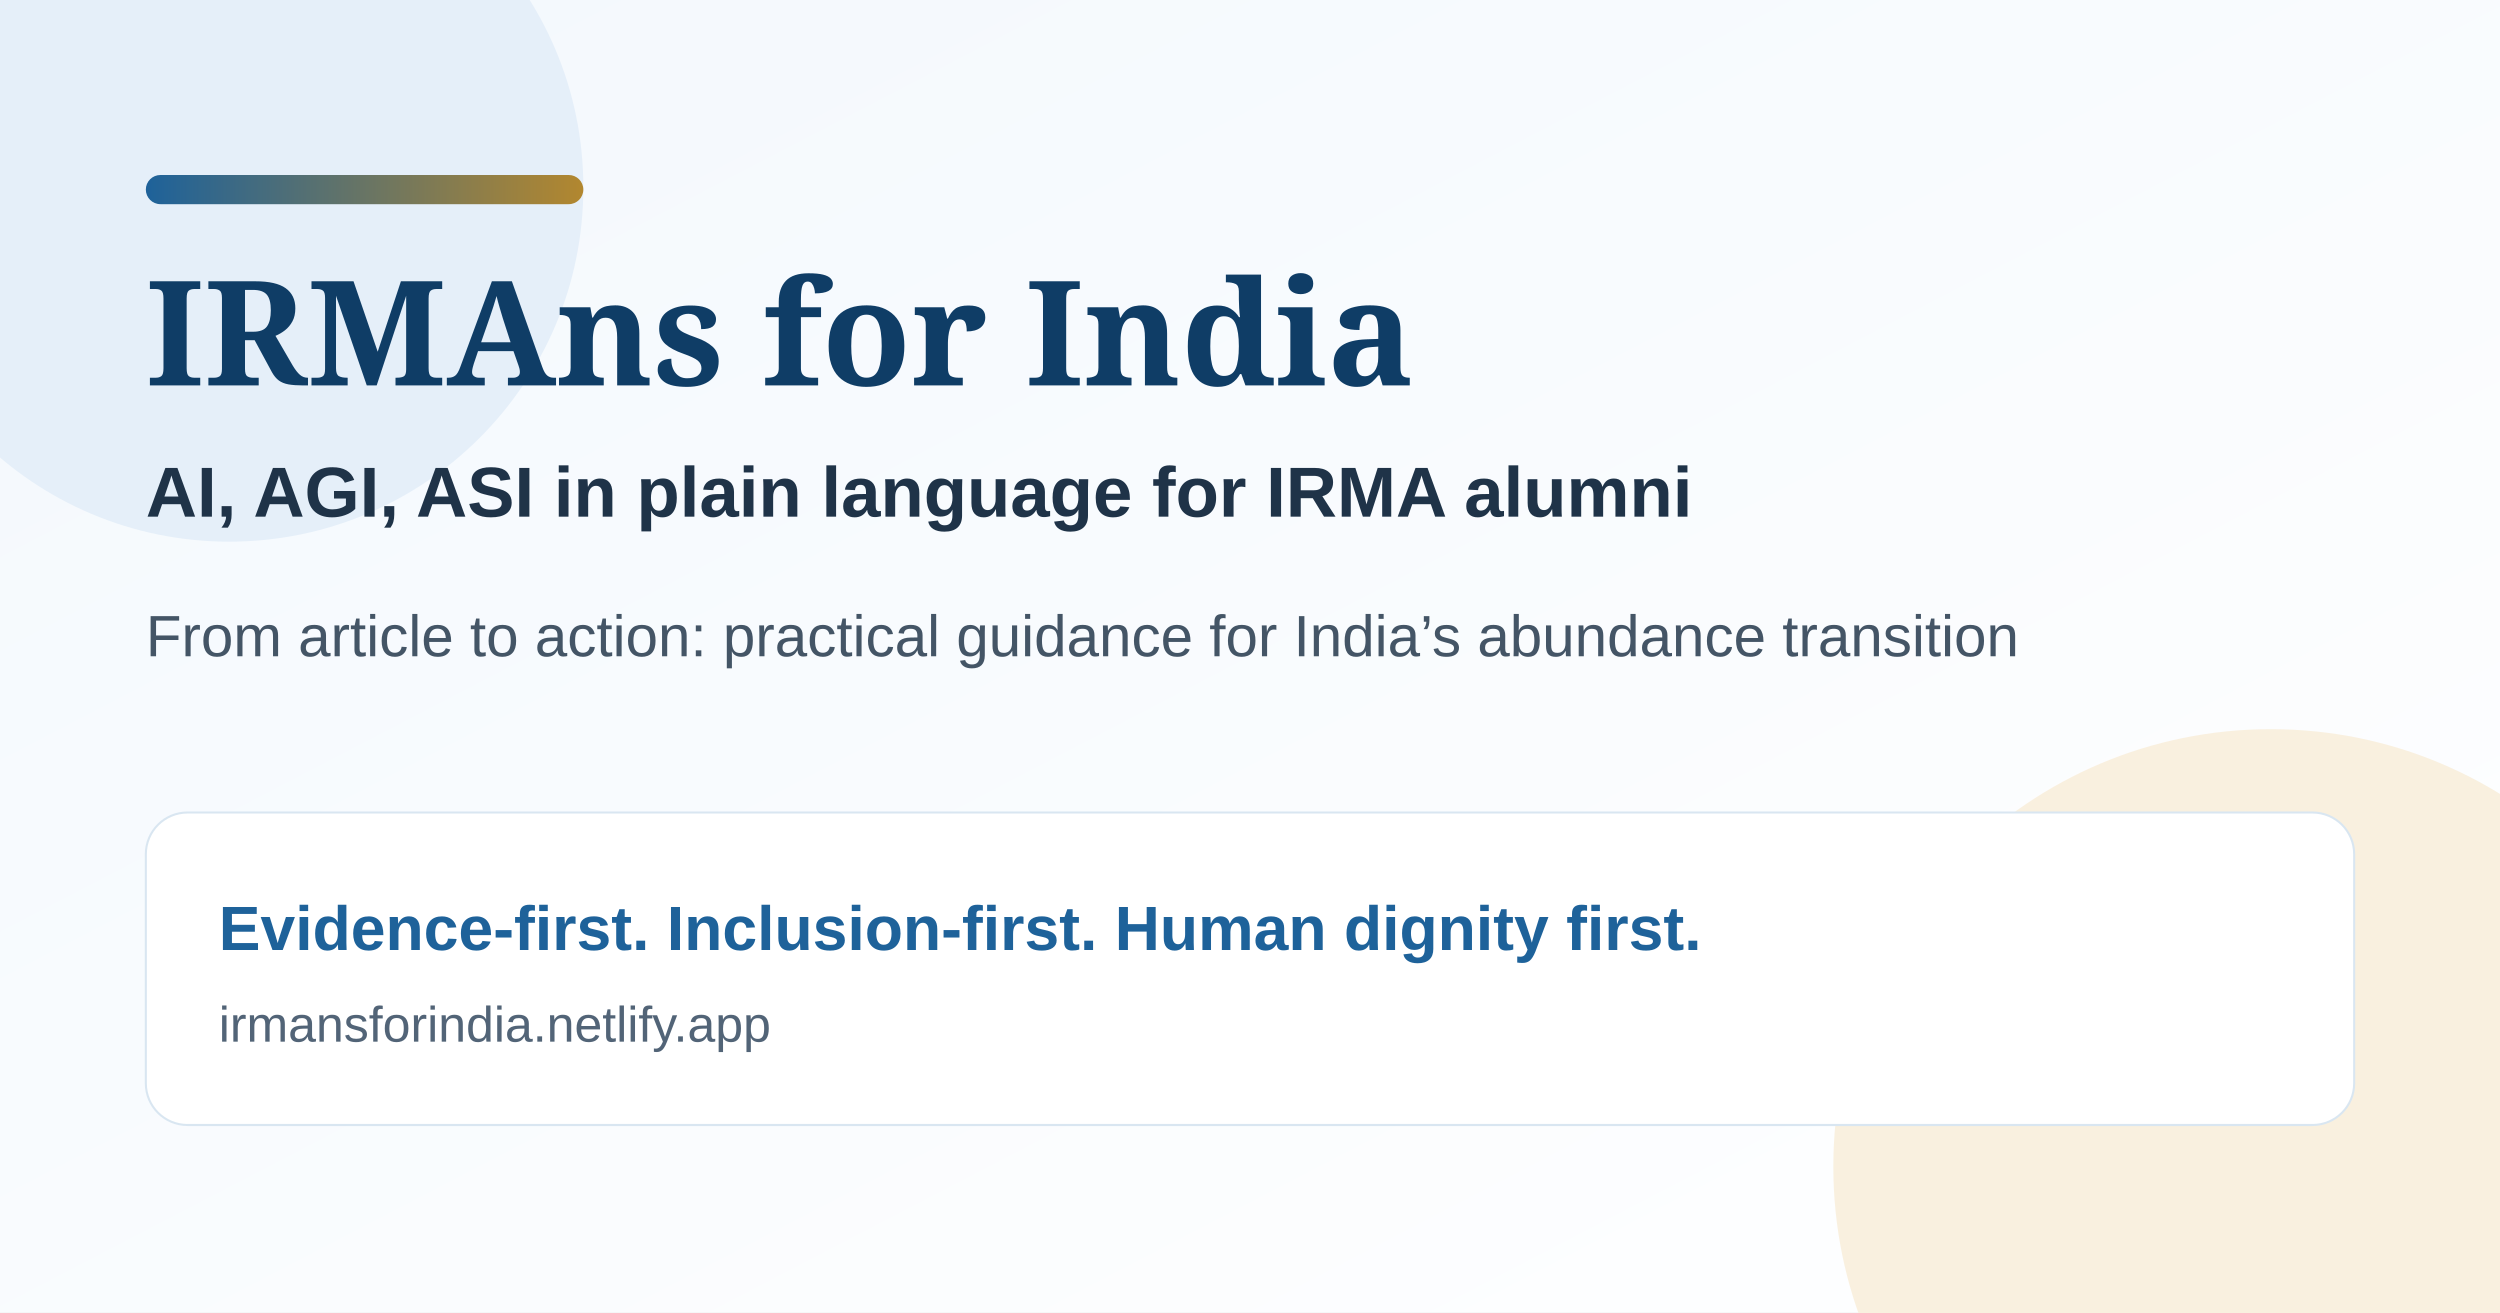
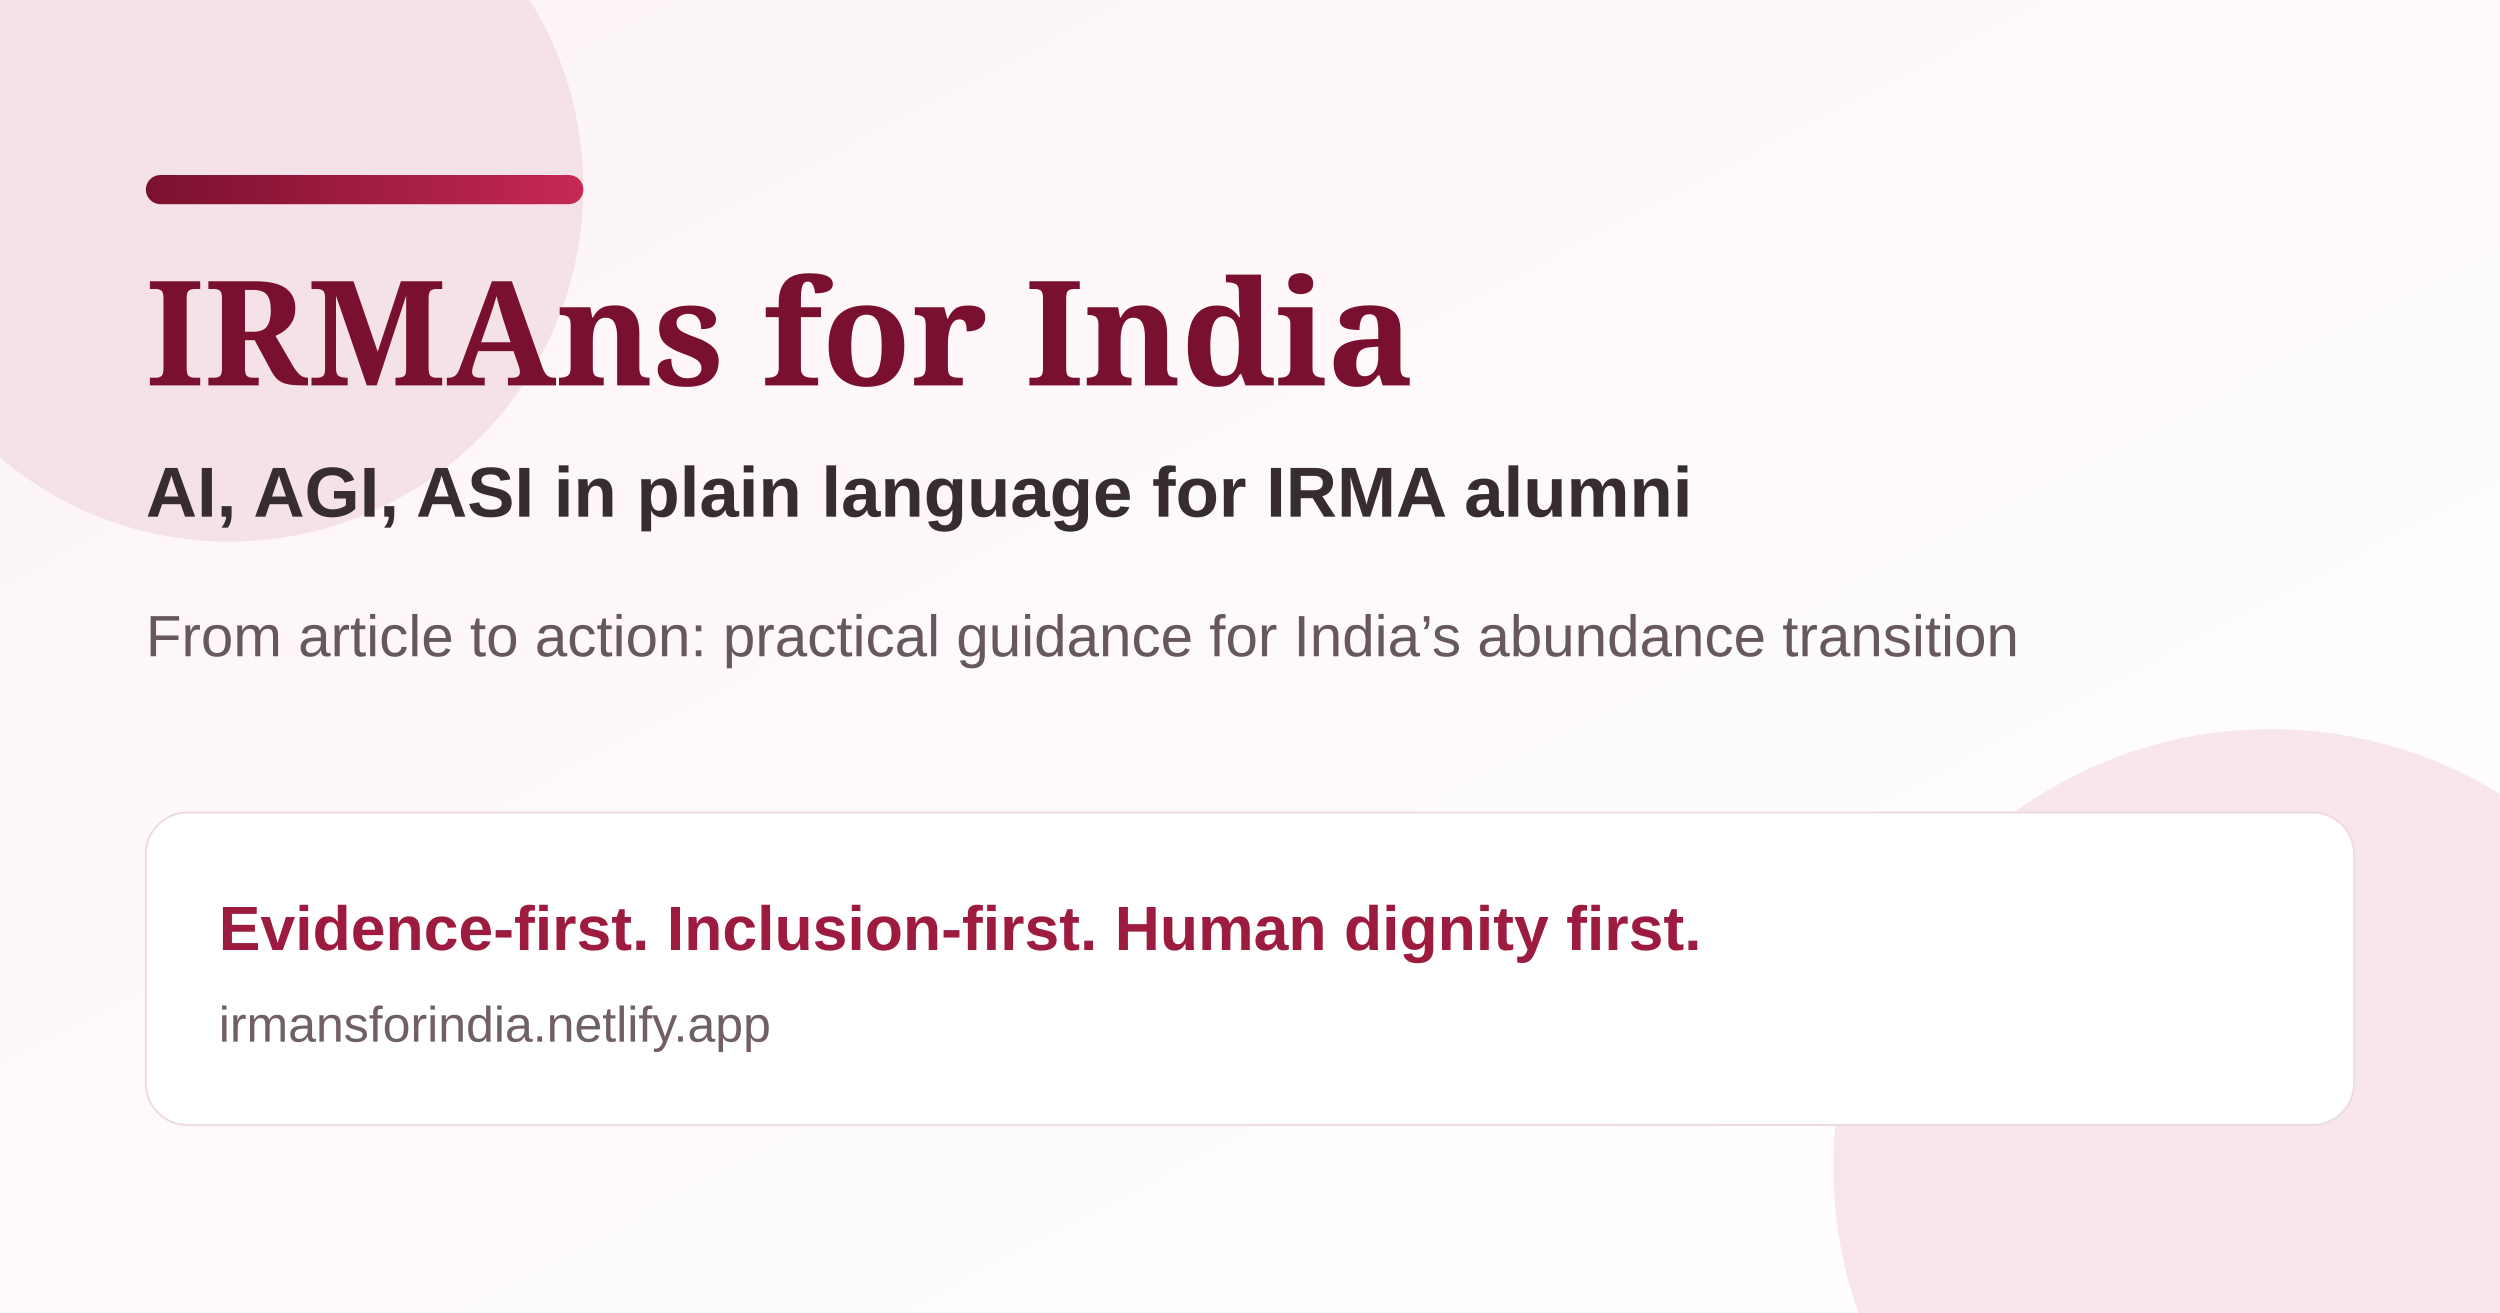
<svg xmlns="http://www.w3.org/2000/svg" width="1200" height="630" viewBox="0 0 1200 630" role="img" aria-label="IRMAns for India">
  <defs>
    <linearGradient id="bg" x1="0" y1="0" x2="1" y2="1">
-       <stop offset="0" stop-color="#f3f8fd" />
+       <stop offset="0" stop-color="#fdf4f7" />
      <stop offset="1" stop-color="#ffffff" />
    </linearGradient>
    <linearGradient id="bar" x1="0" y1="0" x2="1" y2="0">
-       <stop offset="0" stop-color="#1e629a" />
-       <stop offset="1" stop-color="#b2872f" />
+       <stop offset="0" stop-color="#7a102f" />
+       <stop offset="1" stop-color="#c62852" />
    </linearGradient>
  </defs>
  <rect width="1200" height="630" fill="url(#bg)" />
-   <circle cx="110" cy="90" r="170" fill="#e5eff9" />
-   <circle cx="1090" cy="560" r="210" fill="#f9f0df" />
+   <circle cx="110" cy="90" r="170" fill="#f5e2e8" />
+   <circle cx="1090" cy="560" r="210" fill="#f9e6ec" />
  <rect x="70" y="84" width="210" height="14" rx="7" fill="url(#bar)" />
-   <text x="70" y="185" fill="#0f3d66" font-family="Georgia, serif" font-size="70" font-weight="700">IRMAns for India</text>
-   <text x="70" y="248" fill="#1f3348" font-family="Arial, Helvetica, sans-serif" font-size="34" font-weight="600">AI, AGI, ASI in plain language for IRMA alumni</text>
-   <text x="70" y="315" fill="#445566" font-family="Arial, Helvetica, sans-serif" font-size="28">From article to action: practical guidance for India’s abundance transition</text>
-   <rect x="70" y="390" width="1060" height="150" rx="20" fill="#ffffff" stroke="#d9e6f1" />
-   <text x="105" y="456" fill="#1e629a" font-family="Arial, Helvetica, sans-serif" font-size="30" font-weight="700">Evidence-first. Inclusion-first. Human dignity first.</text>
-   <text x="105" y="500" fill="#526477" font-family="Arial, Helvetica, sans-serif" font-size="24">irmansforindia.netlify.app</text>
+   <text x="70" y="185" fill="#7a102f" font-family="Georgia, serif" font-size="70" font-weight="700">IRMAns for India</text>
+   <text x="70" y="248" fill="#372d31" font-family="Arial, Helvetica, sans-serif" font-size="34" font-weight="600">AI, AGI, ASI in plain language for IRMA alumni</text>
+   <text x="70" y="315" fill="#66585e" font-family="Arial, Helvetica, sans-serif" font-size="28">From article to action: practical guidance for India’s abundance transition</text>
+   <rect x="70" y="390" width="1060" height="150" rx="20" fill="#ffffff" stroke="#ecdce2" />
+   <text x="105" y="456" fill="#9e1b40" font-family="Arial, Helvetica, sans-serif" font-size="30" font-weight="700">Evidence-first. Inclusion-first. Human dignity first.</text>
+   <text x="105" y="500" fill="#715f66" font-family="Arial, Helvetica, sans-serif" font-size="24">irmansforindia.netlify.app</text>
</svg>
